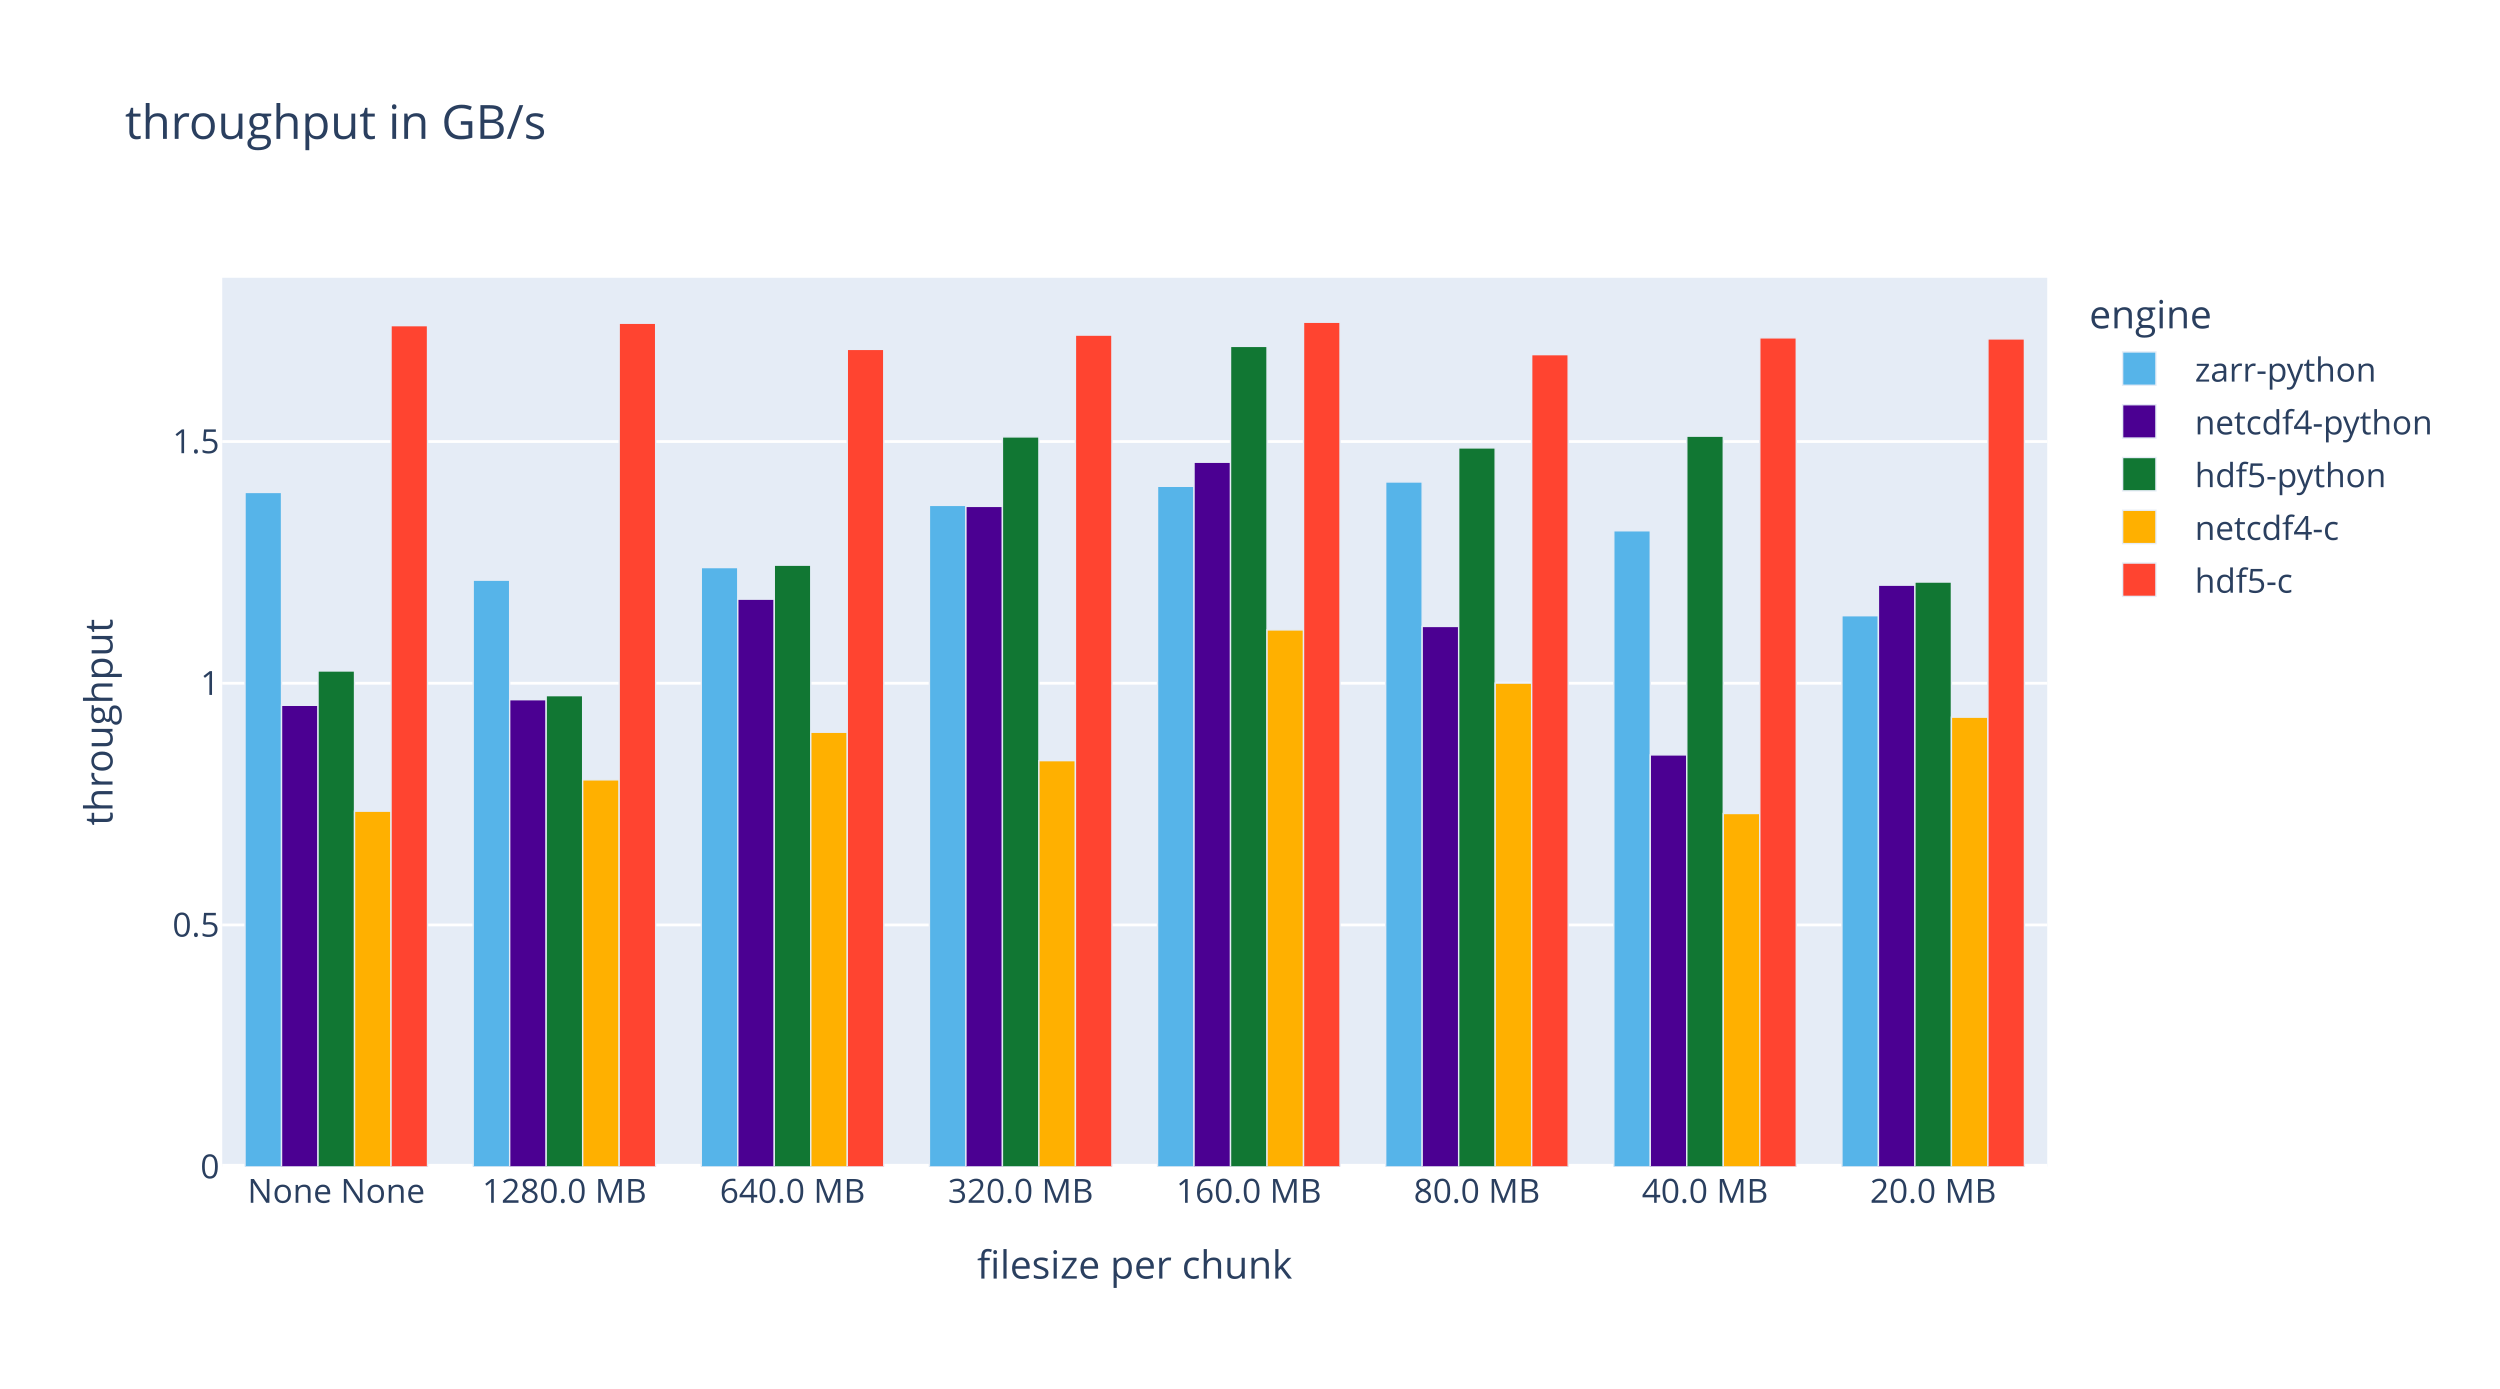
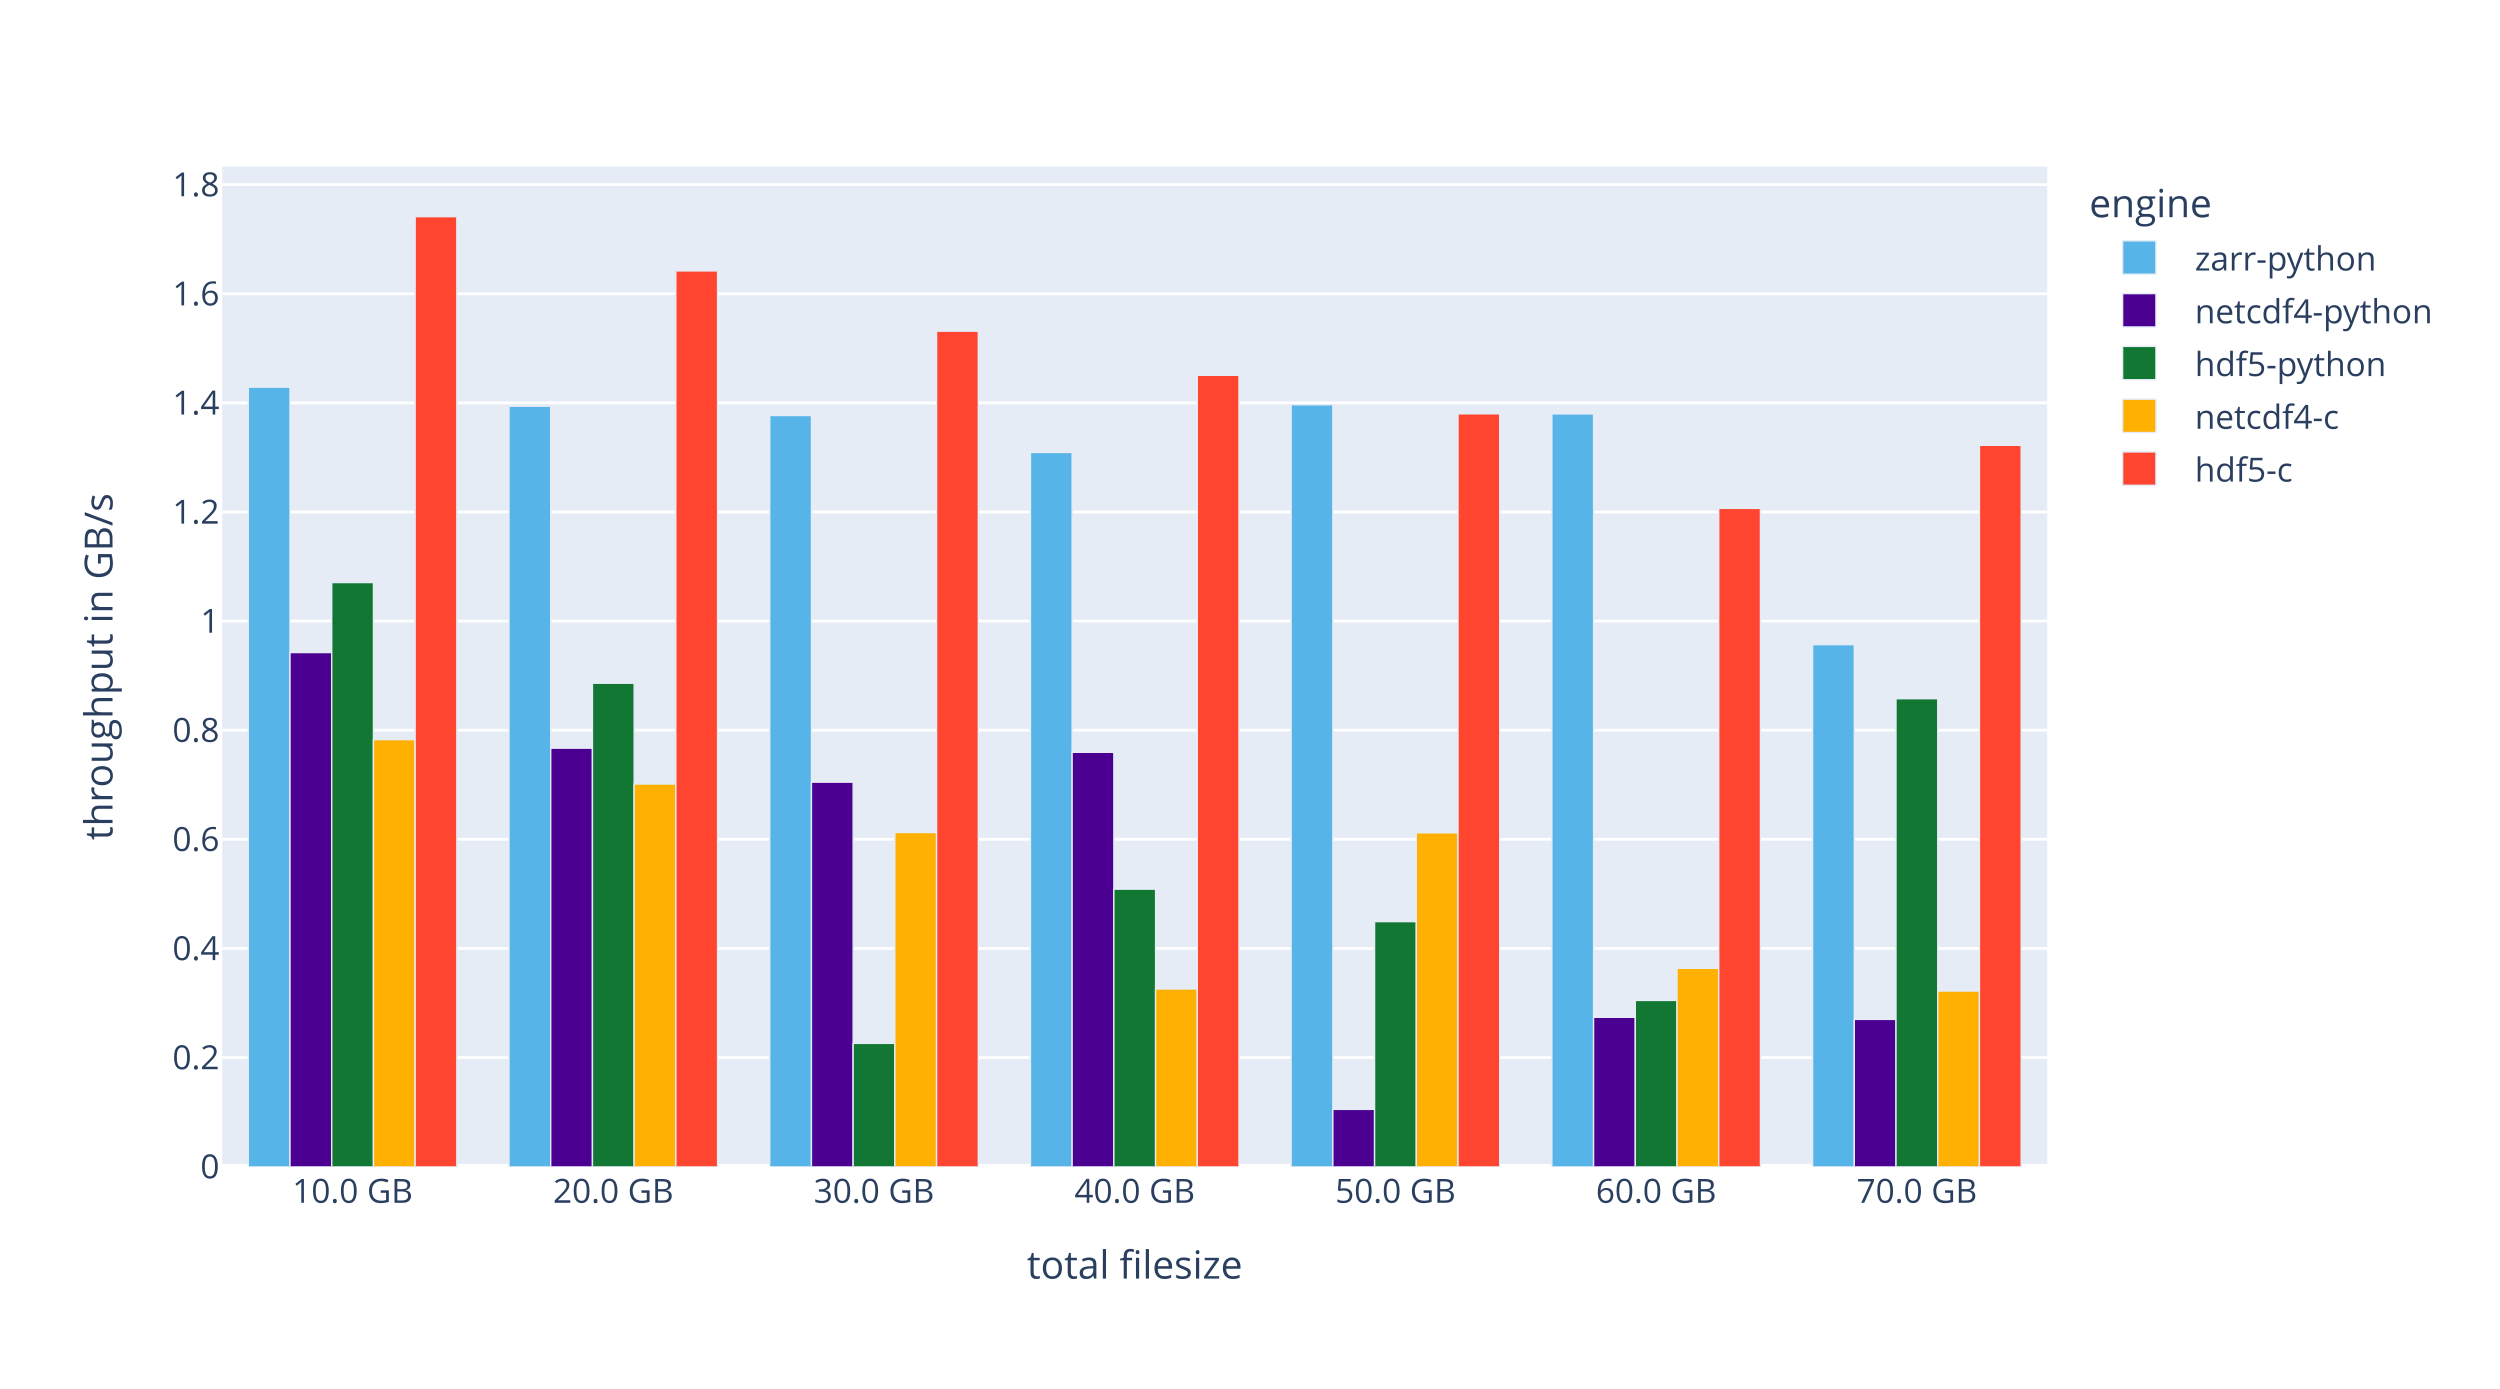
<svg xmlns="http://www.w3.org/2000/svg" class="main-svg" width="900" height="500" style="" viewBox="0 0 900 500">
  <rect x="0" y="0" width="900" height="500" style="fill: rgb(255, 255, 255); fill-opacity: 1;" />
-   <defs id="defs-d3f339">
+   <defs id="defs-a0141b">
    <g class="clips">
-       <clipPath id="clipd3f339xyplot" class="plotclip">
-         <rect width="657" height="320" />
+       <clipPath id="clipa0141bxyplot" class="plotclip">
+         <rect width="657" height="360" />
      </clipPath>
-       <clipPath class="axesclip" id="clipd3f339x">
+       <clipPath class="axesclip" id="clipa0141bx">
        <rect x="80" y="0" width="657" height="500" />
      </clipPath>
-       <clipPath class="axesclip" id="clipd3f339y">
-         <rect x="0" y="100" width="900" height="320" />
+       <clipPath class="axesclip" id="clipa0141by">
+         <rect x="0" y="60" width="900" height="360" />
      </clipPath>
-       <clipPath class="axesclip" id="clipd3f339xy">
-         <rect x="80" y="100" width="657" height="320" />
+       <clipPath class="axesclip" id="clipa0141bxy">
+         <rect x="80" y="60" width="657" height="360" />
      </clipPath>
    </g>
    <g class="gradients" />
    <g class="patterns" />
  </defs>
  <g class="bglayer">
-     <rect class="bg" x="80" y="100" width="657" height="320" style="fill: rgb(229, 236, 246); fill-opacity: 1; stroke-width: 0;" />
+     <rect class="bg" x="80" y="60" width="657" height="360" style="fill: rgb(229, 236, 246); fill-opacity: 1; stroke-width: 0;" />
  </g>
  <g class="layer-below">
    <g class="imagelayer" />
    <g class="shapelayer" />
  </g>
  <g class="cartesianlayer">
    <g class="subplot xy">
      <g class="layer-subplot">
        <g class="shapelayer" />
        <g class="imagelayer" />
      </g>
      <g class="minor-gridlayer">
        <g class="x" />
        <g class="y" />
      </g>
      <g class="gridlayer">
        <g class="x" />
        <g class="y">
-           <path class="ygrid crisp" transform="translate(0,332.98)" d="M80,0h657" style="stroke: rgb(255, 255, 255); stroke-opacity: 1; stroke-width: 1px;" />
-           <path class="ygrid crisp" transform="translate(0,245.97)" d="M80,0h657" style="stroke: rgb(255, 255, 255); stroke-opacity: 1; stroke-width: 1px;" />
-           <path class="ygrid crisp" transform="translate(0,158.95)" d="M80,0h657" style="stroke: rgb(255, 255, 255); stroke-opacity: 1; stroke-width: 1px;" />
+           <path class="ygrid crisp" transform="translate(0,380.72)" d="M80,0h657" style="stroke: rgb(255, 255, 255); stroke-opacity: 1; stroke-width: 1px;" />
+           <path class="ygrid crisp" transform="translate(0,341.44)" d="M80,0h657" style="stroke: rgb(255, 255, 255); stroke-opacity: 1; stroke-width: 1px;" />
+           <path class="ygrid crisp" transform="translate(0,302.15)" d="M80,0h657" style="stroke: rgb(255, 255, 255); stroke-opacity: 1; stroke-width: 1px;" />
+           <path class="ygrid crisp" transform="translate(0,262.87)" d="M80,0h657" style="stroke: rgb(255, 255, 255); stroke-opacity: 1; stroke-width: 1px;" />
+           <path class="ygrid crisp" transform="translate(0,223.59)" d="M80,0h657" style="stroke: rgb(255, 255, 255); stroke-opacity: 1; stroke-width: 1px;" />
+           <path class="ygrid crisp" transform="translate(0,184.31)" d="M80,0h657" style="stroke: rgb(255, 255, 255); stroke-opacity: 1; stroke-width: 1px;" />
+           <path class="ygrid crisp" transform="translate(0,145.03)" d="M80,0h657" style="stroke: rgb(255, 255, 255); stroke-opacity: 1; stroke-width: 1px;" />
+           <path class="ygrid crisp" transform="translate(0,105.74)" d="M80,0h657" style="stroke: rgb(255, 255, 255); stroke-opacity: 1; stroke-width: 1px;" />
+           <path class="ygrid crisp" transform="translate(0,66.46)" d="M80,0h657" style="stroke: rgb(255, 255, 255); stroke-opacity: 1; stroke-width: 1px;" />
        </g>
      </g>
      <g class="zerolinelayer">
        <path class="yzl zl crisp" transform="translate(0,420)" d="M80,0h657" style="stroke: rgb(255, 255, 255); stroke-opacity: 1; stroke-width: 2px;" />
      </g>
      <g class="layer-between">
        <g class="shapelayer" />
        <g class="imagelayer" />
      </g>
      <path class="xlines-below" />
      <path class="ylines-below" />
      <g class="overlines-below" />
      <g class="xaxislayer-below" />
      <g class="yaxislayer-below" />
      <g class="overaxes-below" />
      <g class="overplot">
-         <g class="xy" transform="translate(80,100)" clip-path="url(#clipd3f339xyplot)">
+         <g class="xy" transform="translate(80,60)" clip-path="url(#clipa0141bxyplot)">
          <g class="barlayer mlayer">
            <g class="trace bars" style="opacity: 1;">
              <g class="points">
                <g class="point">
-                   <path d="M8.21,320V77.27H21.35V320Z" style="vector-effect: none; opacity: 1; stroke-width: 0.5px; fill: rgb(86, 180, 233); fill-opacity: 1; stroke: rgb(229, 236, 246); stroke-opacity: 1;" />
-                 </g>
-                 <g class="point">
-                   <path d="M90.34,320V108.86H103.48V320Z" style="vector-effect: none; opacity: 1; stroke-width: 0.5px; fill: rgb(86, 180, 233); fill-opacity: 1; stroke: rgb(229, 236, 246); stroke-opacity: 1;" />
-                 </g>
-                 <g class="point">
-                   <path d="M172.46,320V104.32H185.6V320Z" style="vector-effect: none; opacity: 1; stroke-width: 0.5px; fill: rgb(86, 180, 233); fill-opacity: 1; stroke: rgb(229, 236, 246); stroke-opacity: 1;" />
-                 </g>
-                 <g class="point">
-                   <path d="M254.59,320V81.93H267.73V320Z" style="vector-effect: none; opacity: 1; stroke-width: 0.5px; fill: rgb(86, 180, 233); fill-opacity: 1; stroke: rgb(229, 236, 246); stroke-opacity: 1;" />
-                 </g>
-                 <g class="point">
-                   <path d="M336.71,320V75.07H349.85V320Z" style="vector-effect: none; opacity: 1; stroke-width: 0.5px; fill: rgb(86, 180, 233); fill-opacity: 1; stroke: rgb(229, 236, 246); stroke-opacity: 1;" />
-                 </g>
-                 <g class="point">
-                   <path d="M418.84,320V73.5H431.98V320Z" style="vector-effect: none; opacity: 1; stroke-width: 0.5px; fill: rgb(86, 180, 233); fill-opacity: 1; stroke: rgb(229, 236, 246); stroke-opacity: 1;" />
-                 </g>
-                 <g class="point">
-                   <path d="M500.96,320V91.07H514.1V320Z" style="vector-effect: none; opacity: 1; stroke-width: 0.5px; fill: rgb(86, 180, 233); fill-opacity: 1; stroke: rgb(229, 236, 246); stroke-opacity: 1;" />
-                 </g>
-                 <g class="point">
-                   <path d="M583.09,320V121.65H596.23V320Z" style="vector-effect: none; opacity: 1; stroke-width: 0.5px; fill: rgb(86, 180, 233); fill-opacity: 1; stroke: rgb(229, 236, 246); stroke-opacity: 1;" />
-                 </g>
-               </g>
-             </g>
-             <g class="trace bars" style="opacity: 1;">
-               <g class="points">
-                 <g class="point">
-                   <path d="M21.35,320V153.92H34.49V320Z" style="vector-effect: none; opacity: 1; stroke-width: 0.5px; fill: rgb(75, 0, 146); fill-opacity: 1; stroke: rgb(229, 236, 246); stroke-opacity: 1;" />
-                 </g>
-                 <g class="point">
-                   <path d="M103.48,320V151.89H116.62V320Z" style="vector-effect: none; opacity: 1; stroke-width: 0.5px; fill: rgb(75, 0, 146); fill-opacity: 1; stroke: rgb(229, 236, 246); stroke-opacity: 1;" />
-                 </g>
-                 <g class="point">
-                   <path d="M185.6,320V115.69H198.74V320Z" style="vector-effect: none; opacity: 1; stroke-width: 0.5px; fill: rgb(75, 0, 146); fill-opacity: 1; stroke: rgb(229, 236, 246); stroke-opacity: 1;" />
-                 </g>
-                 <g class="point">
-                   <path d="M267.73,320V82.3H280.87V320Z" style="vector-effect: none; opacity: 1; stroke-width: 0.5px; fill: rgb(75, 0, 146); fill-opacity: 1; stroke: rgb(229, 236, 246); stroke-opacity: 1;" />
-                 </g>
-                 <g class="point">
-                   <path d="M349.85,320V66.4H362.99V320Z" style="vector-effect: none; opacity: 1; stroke-width: 0.5px; fill: rgb(75, 0, 146); fill-opacity: 1; stroke: rgb(229, 236, 246); stroke-opacity: 1;" />
-                 </g>
-                 <g class="point">
-                   <path d="M431.98,320V125.51H445.12V320Z" style="vector-effect: none; opacity: 1; stroke-width: 0.5px; fill: rgb(75, 0, 146); fill-opacity: 1; stroke: rgb(229, 236, 246); stroke-opacity: 1;" />
-                 </g>
-                 <g class="point">
-                   <path d="M514.1,320V171.77H527.24V320Z" style="vector-effect: none; opacity: 1; stroke-width: 0.5px; fill: rgb(75, 0, 146); fill-opacity: 1; stroke: rgb(229, 236, 246); stroke-opacity: 1;" />
-                 </g>
-                 <g class="point">
-                   <path d="M596.23,320V110.67H609.37V320Z" style="vector-effect: none; opacity: 1; stroke-width: 0.5px; fill: rgb(75, 0, 146); fill-opacity: 1; stroke: rgb(229, 236, 246); stroke-opacity: 1;" />
-                 </g>
-               </g>
-             </g>
-             <g class="trace bars" style="opacity: 1;">
-               <g class="points">
-                 <g class="point">
-                   <path d="M34.49,320V141.55H47.63V320Z" style="vector-effect: none; opacity: 1; stroke-width: 0.5px; fill: rgb(17, 119, 51); fill-opacity: 1; stroke: rgb(229, 236, 246); stroke-opacity: 1;" />
-                 </g>
-                 <g class="point">
-                   <path d="M116.62,320V150.42H129.76V320Z" style="vector-effect: none; opacity: 1; stroke-width: 0.5px; fill: rgb(17, 119, 51); fill-opacity: 1; stroke: rgb(229, 236, 246); stroke-opacity: 1;" />
-                 </g>
-                 <g class="point">
-                   <path d="M198.74,320V103.47H211.88V320Z" style="vector-effect: none; opacity: 1; stroke-width: 0.5px; fill: rgb(17, 119, 51); fill-opacity: 1; stroke: rgb(229, 236, 246); stroke-opacity: 1;" />
-                 </g>
-                 <g class="point">
-                   <path d="M280.87,320V57.28H294.01V320Z" style="vector-effect: none; opacity: 1; stroke-width: 0.5px; fill: rgb(17, 119, 51); fill-opacity: 1; stroke: rgb(229, 236, 246); stroke-opacity: 1;" />
-                 </g>
-                 <g class="point">
-                   <path d="M362.99,320V24.7H376.13V320Z" style="vector-effect: none; opacity: 1; stroke-width: 0.5px; fill: rgb(17, 119, 51); fill-opacity: 1; stroke: rgb(229, 236, 246); stroke-opacity: 1;" />
-                 </g>
-                 <g class="point">
-                   <path d="M445.12,320V61.25H458.26V320Z" style="vector-effect: none; opacity: 1; stroke-width: 0.5px; fill: rgb(17, 119, 51); fill-opacity: 1; stroke: rgb(229, 236, 246); stroke-opacity: 1;" />
-                 </g>
-                 <g class="point">
-                   <path d="M527.24,320V57.01H540.38V320Z" style="vector-effect: none; opacity: 1; stroke-width: 0.5px; fill: rgb(17, 119, 51); fill-opacity: 1; stroke: rgb(229, 236, 246); stroke-opacity: 1;" />
-                 </g>
-                 <g class="point">
-                   <path d="M609.37,320V109.54H622.51V320Z" style="vector-effect: none; opacity: 1; stroke-width: 0.5px; fill: rgb(17, 119, 51); fill-opacity: 1; stroke: rgb(229, 236, 246); stroke-opacity: 1;" />
-                 </g>
-               </g>
-             </g>
-             <g class="trace bars" style="opacity: 1;">
-               <g class="points">
-                 <g class="point">
-                   <path d="M47.63,320V192.02H60.77V320Z" style="vector-effect: none; opacity: 1; stroke-width: 0.5px; fill: rgb(255, 176, 0); fill-opacity: 1; stroke: rgb(229, 236, 246); stroke-opacity: 1;" />
-                 </g>
-                 <g class="point">
-                   <path d="M129.76,320V180.74H142.9V320Z" style="vector-effect: none; opacity: 1; stroke-width: 0.5px; fill: rgb(255, 176, 0); fill-opacity: 1; stroke: rgb(229, 236, 246); stroke-opacity: 1;" />
-                 </g>
-                 <g class="point">
-                   <path d="M211.88,320V163.61H225.02V320Z" style="vector-effect: none; opacity: 1; stroke-width: 0.5px; fill: rgb(255, 176, 0); fill-opacity: 1; stroke: rgb(229, 236, 246); stroke-opacity: 1;" />
-                 </g>
-                 <g class="point">
-                   <path d="M294.01,320V173.84H307.15V320Z" style="vector-effect: none; opacity: 1; stroke-width: 0.5px; fill: rgb(255, 176, 0); fill-opacity: 1; stroke: rgb(229, 236, 246); stroke-opacity: 1;" />
-                 </g>
-                 <g class="point">
-                   <path d="M376.13,320V126.76H389.27V320Z" style="vector-effect: none; opacity: 1; stroke-width: 0.5px; fill: rgb(255, 176, 0); fill-opacity: 1; stroke: rgb(229, 236, 246); stroke-opacity: 1;" />
-                 </g>
-                 <g class="point">
-                   <path d="M458.26,320V145.92H471.4V320Z" style="vector-effect: none; opacity: 1; stroke-width: 0.5px; fill: rgb(255, 176, 0); fill-opacity: 1; stroke: rgb(229, 236, 246); stroke-opacity: 1;" />
-                 </g>
-                 <g class="point">
-                   <path d="M540.38,320V192.85H553.52V320Z" style="vector-effect: none; opacity: 1; stroke-width: 0.5px; fill: rgb(255, 176, 0); fill-opacity: 1; stroke: rgb(229, 236, 246); stroke-opacity: 1;" />
-                 </g>
-                 <g class="point">
-                   <path d="M622.51,320V158.17H635.65V320Z" style="vector-effect: none; opacity: 1; stroke-width: 0.5px; fill: rgb(255, 176, 0); fill-opacity: 1; stroke: rgb(229, 236, 246); stroke-opacity: 1;" />
-                 </g>
-               </g>
-             </g>
-             <g class="trace bars" style="opacity: 1;">
-               <g class="points">
-                 <g class="point">
-                   <path d="M60.77,320V17.24H73.91V320Z" style="vector-effect: none; opacity: 1; stroke-width: 0.5px; fill: rgb(255, 68, 48); fill-opacity: 1; stroke: rgb(229, 236, 246); stroke-opacity: 1;" />
-                 </g>
-                 <g class="point">
-                   <path d="M142.9,320V16.36H156.04V320Z" style="vector-effect: none; opacity: 1; stroke-width: 0.5px; fill: rgb(255, 68, 48); fill-opacity: 1; stroke: rgb(229, 236, 246); stroke-opacity: 1;" />
-                 </g>
-                 <g class="point">
-                   <path d="M225.02,320V25.77H238.16V320Z" style="vector-effect: none; opacity: 1; stroke-width: 0.5px; fill: rgb(255, 68, 48); fill-opacity: 1; stroke: rgb(229, 236, 246); stroke-opacity: 1;" />
-                 </g>
-                 <g class="point">
-                   <path d="M307.15,320V20.63H320.29V320Z" style="vector-effect: none; opacity: 1; stroke-width: 0.5px; fill: rgb(255, 68, 48); fill-opacity: 1; stroke: rgb(229, 236, 246); stroke-opacity: 1;" />
-                 </g>
-                 <g class="point">
-                   <path d="M389.27,320V16H402.41V320Z" style="vector-effect: none; opacity: 1; stroke-width: 0.5px; fill: rgb(255, 68, 48); fill-opacity: 1; stroke: rgb(229, 236, 246); stroke-opacity: 1;" />
-                 </g>
-                 <g class="point">
-                   <path d="M471.4,320V27.68H484.54V320Z" style="vector-effect: none; opacity: 1; stroke-width: 0.5px; fill: rgb(255, 68, 48); fill-opacity: 1; stroke: rgb(229, 236, 246); stroke-opacity: 1;" />
-                 </g>
-                 <g class="point">
-                   <path d="M553.52,320V21.61H566.66V320Z" style="vector-effect: none; opacity: 1; stroke-width: 0.5px; fill: rgb(255, 68, 48); fill-opacity: 1; stroke: rgb(229, 236, 246); stroke-opacity: 1;" />
-                 </g>
-                 <g class="point">
-                   <path d="M635.65,320V22.01H648.79V320Z" style="vector-effect: none; opacity: 1; stroke-width: 0.5px; fill: rgb(255, 68, 48); fill-opacity: 1; stroke: rgb(229, 236, 246); stroke-opacity: 1;" />
+                   <path d="M9.39,360V79.37H24.4V360Z" style="vector-effect: none; opacity: 1; stroke-width: 0.5px; fill: rgb(86, 180, 233); fill-opacity: 1; stroke: rgb(229, 236, 246); stroke-opacity: 1;" />
+                 </g>
+                 <g class="point">
+                   <path d="M103.24,360V86.25H118.26V360Z" style="vector-effect: none; opacity: 1; stroke-width: 0.5px; fill: rgb(86, 180, 233); fill-opacity: 1; stroke: rgb(229, 236, 246); stroke-opacity: 1;" />
+                 </g>
+                 <g class="point">
+                   <path d="M197.1,360V89.58H212.12V360Z" style="vector-effect: none; opacity: 1; stroke-width: 0.5px; fill: rgb(86, 180, 233); fill-opacity: 1; stroke: rgb(229, 236, 246); stroke-opacity: 1;" />
+                 </g>
+                 <g class="point">
+                   <path d="M290.96,360V102.88H305.97V360Z" style="vector-effect: none; opacity: 1; stroke-width: 0.5px; fill: rgb(86, 180, 233); fill-opacity: 1; stroke: rgb(229, 236, 246); stroke-opacity: 1;" />
+                 </g>
+                 <g class="point">
+                   <path d="M384.81,360V85.72H399.83V360Z" style="vector-effect: none; opacity: 1; stroke-width: 0.5px; fill: rgb(86, 180, 233); fill-opacity: 1; stroke: rgb(229, 236, 246); stroke-opacity: 1;" />
+                 </g>
+                 <g class="point">
+                   <path d="M478.67,360V89.01H493.69V360Z" style="vector-effect: none; opacity: 1; stroke-width: 0.5px; fill: rgb(86, 180, 233); fill-opacity: 1; stroke: rgb(229, 236, 246); stroke-opacity: 1;" />
+                 </g>
+                 <g class="point">
+                   <path d="M572.53,360V172.07H587.55V360Z" style="vector-effect: none; opacity: 1; stroke-width: 0.5px; fill: rgb(86, 180, 233); fill-opacity: 1; stroke: rgb(229, 236, 246); stroke-opacity: 1;" />
+                 </g>
+               </g>
+             </g>
+             <g class="trace bars" style="opacity: 1;">
+               <g class="points">
+                 <g class="point">
+                   <path d="M24.4,360V174.93H39.42V360Z" style="vector-effect: none; opacity: 1; stroke-width: 0.5px; fill: rgb(75, 0, 146); fill-opacity: 1; stroke: rgb(229, 236, 246); stroke-opacity: 1;" />
+                 </g>
+                 <g class="point">
+                   <path d="M118.26,360V209.35H133.28V360Z" style="vector-effect: none; opacity: 1; stroke-width: 0.5px; fill: rgb(75, 0, 146); fill-opacity: 1; stroke: rgb(229, 236, 246); stroke-opacity: 1;" />
+                 </g>
+                 <g class="point">
+                   <path d="M212.12,360V221.58H227.13V360Z" style="vector-effect: none; opacity: 1; stroke-width: 0.5px; fill: rgb(75, 0, 146); fill-opacity: 1; stroke: rgb(229, 236, 246); stroke-opacity: 1;" />
+                 </g>
+                 <g class="point">
+                   <path d="M305.97,360V210.82H320.99V360Z" style="vector-effect: none; opacity: 1; stroke-width: 0.5px; fill: rgb(75, 0, 146); fill-opacity: 1; stroke: rgb(229, 236, 246); stroke-opacity: 1;" />
+                 </g>
+                 <g class="point">
+                   <path d="M399.83,360V339.38H414.85V360Z" style="vector-effect: none; opacity: 1; stroke-width: 0.5px; fill: rgb(75, 0, 146); fill-opacity: 1; stroke: rgb(229, 236, 246); stroke-opacity: 1;" />
+                 </g>
+                 <g class="point">
+                   <path d="M493.69,360V306.22H508.71V360Z" style="vector-effect: none; opacity: 1; stroke-width: 0.5px; fill: rgb(75, 0, 146); fill-opacity: 1; stroke: rgb(229, 236, 246); stroke-opacity: 1;" />
+                 </g>
+                 <g class="point">
+                   <path d="M587.55,360V306.97H602.56V360Z" style="vector-effect: none; opacity: 1; stroke-width: 0.5px; fill: rgb(75, 0, 146); fill-opacity: 1; stroke: rgb(229, 236, 246); stroke-opacity: 1;" />
+                 </g>
+               </g>
+             </g>
+             <g class="trace bars" style="opacity: 1;">
+               <g class="points">
+                 <g class="point">
+                   <path d="M39.42,360V149.73H54.44V360Z" style="vector-effect: none; opacity: 1; stroke-width: 0.5px; fill: rgb(17, 119, 51); fill-opacity: 1; stroke: rgb(229, 236, 246); stroke-opacity: 1;" />
+                 </g>
+                 <g class="point">
+                   <path d="M133.28,360V185.97H148.29V360Z" style="vector-effect: none; opacity: 1; stroke-width: 0.5px; fill: rgb(17, 119, 51); fill-opacity: 1; stroke: rgb(229, 236, 246); stroke-opacity: 1;" />
+                 </g>
+                 <g class="point">
+                   <path d="M227.13,360V315.62H242.15V360Z" style="vector-effect: none; opacity: 1; stroke-width: 0.5px; fill: rgb(17, 119, 51); fill-opacity: 1; stroke: rgb(229, 236, 246); stroke-opacity: 1;" />
+                 </g>
+                 <g class="point">
+                   <path d="M320.99,360V260.09H336.01V360Z" style="vector-effect: none; opacity: 1; stroke-width: 0.5px; fill: rgb(17, 119, 51); fill-opacity: 1; stroke: rgb(229, 236, 246); stroke-opacity: 1;" />
+                 </g>
+                 <g class="point">
+                   <path d="M414.85,360V271.79H429.87V360Z" style="vector-effect: none; opacity: 1; stroke-width: 0.5px; fill: rgb(17, 119, 51); fill-opacity: 1; stroke: rgb(229, 236, 246); stroke-opacity: 1;" />
+                 </g>
+                 <g class="point">
+                   <path d="M508.71,360V300.15H523.72V360Z" style="vector-effect: none; opacity: 1; stroke-width: 0.5px; fill: rgb(17, 119, 51); fill-opacity: 1; stroke: rgb(229, 236, 246); stroke-opacity: 1;" />
+                 </g>
+                 <g class="point">
+                   <path d="M602.56,360V191.54H617.58V360Z" style="vector-effect: none; opacity: 1; stroke-width: 0.5px; fill: rgb(17, 119, 51); fill-opacity: 1; stroke: rgb(229, 236, 246); stroke-opacity: 1;" />
+                 </g>
+               </g>
+             </g>
+             <g class="trace bars" style="opacity: 1;">
+               <g class="points">
+                 <g class="point">
+                   <path d="M54.44,360V206.27H69.45V360Z" style="vector-effect: none; opacity: 1; stroke-width: 0.5px; fill: rgb(255, 176, 0); fill-opacity: 1; stroke: rgb(229, 236, 246); stroke-opacity: 1;" />
+                 </g>
+                 <g class="point">
+                   <path d="M148.29,360V222.25H163.31V360Z" style="vector-effect: none; opacity: 1; stroke-width: 0.5px; fill: rgb(255, 176, 0); fill-opacity: 1; stroke: rgb(229, 236, 246); stroke-opacity: 1;" />
+                 </g>
+                 <g class="point">
+                   <path d="M242.15,360V239.71H257.17V360Z" style="vector-effect: none; opacity: 1; stroke-width: 0.5px; fill: rgb(255, 176, 0); fill-opacity: 1; stroke: rgb(229, 236, 246); stroke-opacity: 1;" />
+                 </g>
+                 <g class="point">
+                   <path d="M336.01,360V296.03H351.03V360Z" style="vector-effect: none; opacity: 1; stroke-width: 0.5px; fill: rgb(255, 176, 0); fill-opacity: 1; stroke: rgb(229, 236, 246); stroke-opacity: 1;" />
+                 </g>
+                 <g class="point">
+                   <path d="M429.87,360V239.81H444.88V360Z" style="vector-effect: none; opacity: 1; stroke-width: 0.5px; fill: rgb(255, 176, 0); fill-opacity: 1; stroke: rgb(229, 236, 246); stroke-opacity: 1;" />
+                 </g>
+                 <g class="point">
+                   <path d="M523.72,360V288.58H538.74V360Z" style="vector-effect: none; opacity: 1; stroke-width: 0.5px; fill: rgb(255, 176, 0); fill-opacity: 1; stroke: rgb(229, 236, 246); stroke-opacity: 1;" />
+                 </g>
+                 <g class="point">
+                   <path d="M617.58,360V296.78H632.6V360Z" style="vector-effect: none; opacity: 1; stroke-width: 0.5px; fill: rgb(255, 176, 0); fill-opacity: 1; stroke: rgb(229, 236, 246); stroke-opacity: 1;" />
+                 </g>
+               </g>
+             </g>
+             <g class="trace bars" style="opacity: 1;">
+               <g class="points">
+                 <g class="point">
+                   <path d="M69.45,360V18H84.47V360Z" style="vector-effect: none; opacity: 1; stroke-width: 0.5px; fill: rgb(255, 68, 48); fill-opacity: 1; stroke: rgb(229, 236, 246); stroke-opacity: 1;" />
+                 </g>
+                 <g class="point">
+                   <path d="M163.31,360V37.53H178.33V360Z" style="vector-effect: none; opacity: 1; stroke-width: 0.5px; fill: rgb(255, 68, 48); fill-opacity: 1; stroke: rgb(229, 236, 246); stroke-opacity: 1;" />
+                 </g>
+                 <g class="point">
+                   <path d="M257.17,360V59.22H272.19V360Z" style="vector-effect: none; opacity: 1; stroke-width: 0.5px; fill: rgb(255, 68, 48); fill-opacity: 1; stroke: rgb(229, 236, 246); stroke-opacity: 1;" />
+                 </g>
+                 <g class="point">
+                   <path d="M351.03,360V75.11H366.04V360Z" style="vector-effect: none; opacity: 1; stroke-width: 0.5px; fill: rgb(255, 68, 48); fill-opacity: 1; stroke: rgb(229, 236, 246); stroke-opacity: 1;" />
+                 </g>
+                 <g class="point">
+                   <path d="M444.88,360V88.99H459.9V360Z" style="vector-effect: none; opacity: 1; stroke-width: 0.5px; fill: rgb(255, 68, 48); fill-opacity: 1; stroke: rgb(229, 236, 246); stroke-opacity: 1;" />
+                 </g>
+                 <g class="point">
+                   <path d="M538.74,360V123.02H553.76V360Z" style="vector-effect: none; opacity: 1; stroke-width: 0.5px; fill: rgb(255, 68, 48); fill-opacity: 1; stroke: rgb(229, 236, 246); stroke-opacity: 1;" />
+                 </g>
+                 <g class="point">
+                   <path d="M632.6,360V100.31H647.61V360Z" style="vector-effect: none; opacity: 1; stroke-width: 0.5px; fill: rgb(255, 68, 48); fill-opacity: 1; stroke: rgb(229, 236, 246); stroke-opacity: 1;" />
                </g>
              </g>
            </g>
          </g>
        </g>
      </g>
      <path class="xlines-above crisp" d="M0,0" style="fill: none;" />
      <path class="ylines-above crisp" d="M0,0" style="fill: none;" />
      <g class="overlines-above" />
      <g class="xaxislayer-above">
        <g class="xtick">
-           <text text-anchor="middle" x="0" y="433" transform="translate(121.06,0)" style="font-family: 'Open Sans', verdana, arial, sans-serif; font-size: 12px; fill: rgb(42, 63, 95); fill-opacity: 1; white-space: pre; opacity: 1;">None None</text>
-         </g>
-         <g class="xtick">
-           <text text-anchor="middle" x="0" y="433" transform="translate(203.19,0)" style="font-family: 'Open Sans', verdana, arial, sans-serif; font-size: 12px; fill: rgb(42, 63, 95); fill-opacity: 1; white-space: pre; opacity: 1;">1280.0 MB</text>
-         </g>
-         <g class="xtick">
-           <text text-anchor="middle" x="0" y="433" transform="translate(285.31,0)" style="font-family: 'Open Sans', verdana, arial, sans-serif; font-size: 12px; fill: rgb(42, 63, 95); fill-opacity: 1; white-space: pre; opacity: 1;">640.0 MB</text>
-         </g>
-         <g class="xtick">
-           <text text-anchor="middle" x="0" y="433" transform="translate(367.44,0)" style="font-family: 'Open Sans', verdana, arial, sans-serif; font-size: 12px; fill: rgb(42, 63, 95); fill-opacity: 1; white-space: pre; opacity: 1;">320.0 MB</text>
-         </g>
-         <g class="xtick">
-           <text text-anchor="middle" x="0" y="433" transform="translate(449.56,0)" style="font-family: 'Open Sans', verdana, arial, sans-serif; font-size: 12px; fill: rgb(42, 63, 95); fill-opacity: 1; white-space: pre; opacity: 1;">160.0 MB</text>
-         </g>
-         <g class="xtick">
-           <text text-anchor="middle" x="0" y="433" transform="translate(531.69,0)" style="font-family: 'Open Sans', verdana, arial, sans-serif; font-size: 12px; fill: rgb(42, 63, 95); fill-opacity: 1; white-space: pre; opacity: 1;">80.0 MB</text>
-         </g>
-         <g class="xtick">
-           <text text-anchor="middle" x="0" y="433" transform="translate(613.81,0)" style="font-family: 'Open Sans', verdana, arial, sans-serif; font-size: 12px; fill: rgb(42, 63, 95); fill-opacity: 1; white-space: pre; opacity: 1;">40.0 MB</text>
-         </g>
-         <g class="xtick">
-           <text text-anchor="middle" x="0" y="433" transform="translate(695.94,0)" style="font-family: 'Open Sans', verdana, arial, sans-serif; font-size: 12px; fill: rgb(42, 63, 95); fill-opacity: 1; white-space: pre; opacity: 1;">20.0 MB</text>
+           <text text-anchor="middle" x="0" y="433" transform="translate(126.93,0)" style="font-family: 'Open Sans', verdana, arial, sans-serif; font-size: 12px; fill: rgb(42, 63, 95); fill-opacity: 1; white-space: pre; opacity: 1;">10.0 GB</text>
+         </g>
+         <g class="xtick">
+           <text text-anchor="middle" x="0" y="433" transform="translate(220.79,0)" style="font-family: 'Open Sans', verdana, arial, sans-serif; font-size: 12px; fill: rgb(42, 63, 95); fill-opacity: 1; white-space: pre; opacity: 1;">20.0 GB</text>
+         </g>
+         <g class="xtick">
+           <text text-anchor="middle" x="0" y="433" transform="translate(314.64,0)" style="font-family: 'Open Sans', verdana, arial, sans-serif; font-size: 12px; fill: rgb(42, 63, 95); fill-opacity: 1; white-space: pre; opacity: 1;">30.0 GB</text>
+         </g>
+         <g class="xtick">
+           <text text-anchor="middle" x="0" y="433" transform="translate(408.5,0)" style="font-family: 'Open Sans', verdana, arial, sans-serif; font-size: 12px; fill: rgb(42, 63, 95); fill-opacity: 1; white-space: pre; opacity: 1;">40.0 GB</text>
+         </g>
+         <g class="xtick">
+           <text text-anchor="middle" x="0" y="433" transform="translate(502.36,0)" style="font-family: 'Open Sans', verdana, arial, sans-serif; font-size: 12px; fill: rgb(42, 63, 95); fill-opacity: 1; white-space: pre; opacity: 1;">50.0 GB</text>
+         </g>
+         <g class="xtick">
+           <text text-anchor="middle" x="0" y="433" transform="translate(596.21,0)" style="font-family: 'Open Sans', verdana, arial, sans-serif; font-size: 12px; fill: rgb(42, 63, 95); fill-opacity: 1; white-space: pre; opacity: 1;">60.0 GB</text>
+         </g>
+         <g class="xtick">
+           <text text-anchor="middle" x="0" y="433" transform="translate(690.07,0)" style="font-family: 'Open Sans', verdana, arial, sans-serif; font-size: 12px; fill: rgb(42, 63, 95); fill-opacity: 1; white-space: pre; opacity: 1;">70.0 GB</text>
        </g>
      </g>
      <g class="yaxislayer-above">
        <g class="ytick">
          <text text-anchor="end" x="79" y="4.2" transform="translate(0,420)" style="font-family: 'Open Sans', verdana, arial, sans-serif; font-size: 12px; fill: rgb(42, 63, 95); fill-opacity: 1; white-space: pre; opacity: 1;">0</text>
        </g>
        <g class="ytick">
-           <text text-anchor="end" x="79" y="4.2" style="font-family: 'Open Sans', verdana, arial, sans-serif; font-size: 12px; fill: rgb(42, 63, 95); fill-opacity: 1; white-space: pre; opacity: 1;" transform="translate(0,332.98)">0.5</text>
-         </g>
-         <g class="ytick">
-           <text text-anchor="end" x="79" y="4.2" style="font-family: 'Open Sans', verdana, arial, sans-serif; font-size: 12px; fill: rgb(42, 63, 95); fill-opacity: 1; white-space: pre; opacity: 1;" transform="translate(0,245.97)">1</text>
-         </g>
-         <g class="ytick">
-           <text text-anchor="end" x="79" y="4.2" style="font-family: 'Open Sans', verdana, arial, sans-serif; font-size: 12px; fill: rgb(42, 63, 95); fill-opacity: 1; white-space: pre; opacity: 1;" transform="translate(0,158.95)">1.5</text>
+           <text text-anchor="end" x="79" y="4.2" style="font-family: 'Open Sans', verdana, arial, sans-serif; font-size: 12px; fill: rgb(42, 63, 95); fill-opacity: 1; white-space: pre; opacity: 1;" transform="translate(0,380.72)">0.2</text>
+         </g>
+         <g class="ytick">
+           <text text-anchor="end" x="79" y="4.2" style="font-family: 'Open Sans', verdana, arial, sans-serif; font-size: 12px; fill: rgb(42, 63, 95); fill-opacity: 1; white-space: pre; opacity: 1;" transform="translate(0,341.44)">0.4</text>
+         </g>
+         <g class="ytick">
+           <text text-anchor="end" x="79" y="4.2" style="font-family: 'Open Sans', verdana, arial, sans-serif; font-size: 12px; fill: rgb(42, 63, 95); fill-opacity: 1; white-space: pre; opacity: 1;" transform="translate(0,302.15)">0.6</text>
+         </g>
+         <g class="ytick">
+           <text text-anchor="end" x="79" y="4.2" style="font-family: 'Open Sans', verdana, arial, sans-serif; font-size: 12px; fill: rgb(42, 63, 95); fill-opacity: 1; white-space: pre; opacity: 1;" transform="translate(0,262.87)">0.8</text>
+         </g>
+         <g class="ytick">
+           <text text-anchor="end" x="79" y="4.2" style="font-family: 'Open Sans', verdana, arial, sans-serif; font-size: 12px; fill: rgb(42, 63, 95); fill-opacity: 1; white-space: pre; opacity: 1;" transform="translate(0,223.59)">1</text>
+         </g>
+         <g class="ytick">
+           <text text-anchor="end" x="79" y="4.2" style="font-family: 'Open Sans', verdana, arial, sans-serif; font-size: 12px; fill: rgb(42, 63, 95); fill-opacity: 1; white-space: pre; opacity: 1;" transform="translate(0,184.31)">1.2</text>
+         </g>
+         <g class="ytick">
+           <text text-anchor="end" x="79" y="4.2" style="font-family: 'Open Sans', verdana, arial, sans-serif; font-size: 12px; fill: rgb(42, 63, 95); fill-opacity: 1; white-space: pre; opacity: 1;" transform="translate(0,145.03)">1.4</text>
+         </g>
+         <g class="ytick">
+           <text text-anchor="end" x="79" y="4.2" style="font-family: 'Open Sans', verdana, arial, sans-serif; font-size: 12px; fill: rgb(42, 63, 95); fill-opacity: 1; white-space: pre; opacity: 1;" transform="translate(0,105.74)">1.6</text>
+         </g>
+         <g class="ytick">
+           <text text-anchor="end" x="79" y="4.2" style="font-family: 'Open Sans', verdana, arial, sans-serif; font-size: 12px; fill: rgb(42, 63, 95); fill-opacity: 1; white-space: pre; opacity: 1;" transform="translate(0,66.46)">1.8</text>
        </g>
      </g>
      <g class="overaxes-above" />
    </g>
  </g>
  <g class="polarlayer" />
  <g class="smithlayer" />
  <g class="ternarylayer" />
  <g class="geolayer" />
  <g class="funnelarealayer" />
  <g class="pielayer" />
  <g class="iciclelayer" />
  <g class="treemaplayer" />
  <g class="sunburstlayer" />
  <g class="glimages" />
-   <defs id="topdefs-d3f339">
+   <defs id="topdefs-a0141b">
    <g class="clips" />
-     <clipPath id="legendd3f339">
+     <clipPath id="legenda0141b">
      <rect width="138" height="124" x="0" y="0" />
    </clipPath>
  </defs>
  <g class="layer-above">
    <g class="imagelayer" />
    <g class="shapelayer" />
  </g>
  <g class="infolayer">
-     <g class="legend" pointer-events="all" transform="translate(750.14,100)">
+     <g class="legend" pointer-events="all" transform="translate(750.14,60)">
      <rect class="bg" shape-rendering="crispEdges" width="138" height="124" x="0" y="0" style="stroke: rgb(68, 68, 68); stroke-opacity: 1; fill: rgb(255, 255, 255); fill-opacity: 1; stroke-width: 0px;" />
-       <g class="scrollbox" transform="" clip-path="url(#legendd3f339)">
+       <g class="scrollbox" transform="" clip-path="url(#legenda0141b)">
        <text class="legendtitletext" text-anchor="start" x="2" y="18.2" style="font-family: 'Open Sans', verdana, arial, sans-serif; font-size: 14px; fill: rgb(42, 63, 95); fill-opacity: 1; white-space: pre;">engine</text>
        <g class="groups" transform="">
          <g class="traces" transform="translate(0,32.7)" style="opacity: 1;">
            <text class="legendtext" text-anchor="start" x="40" y="4.68" style="font-family: 'Open Sans', verdana, arial, sans-serif; font-size: 12px; fill: rgb(42, 63, 95); fill-opacity: 1; white-space: pre;">zarr-python</text>
            <g class="layers" style="opacity: 1;">
              <g class="legendfill" />
              <g class="legendlines" />
              <g class="legendsymbols">
                <g class="legendpoints">
                  <path class="legendundefined" d="M6,6H-6V-6H6Z" transform="translate(20,0)" style="stroke-width: 0.5px; fill: rgb(86, 180, 233); fill-opacity: 1; stroke: rgb(229, 236, 246); stroke-opacity: 1;" />
                </g>
              </g>
            </g>
            <rect class="legendtoggle" x="0" y="-9.5" width="132.078" height="19" style="fill: rgb(0, 0, 0); fill-opacity: 0;" />
          </g>
        </g>
        <g class="groups" transform="">
          <g class="traces" transform="translate(0,51.7)" style="opacity: 1;">
            <text class="legendtext" text-anchor="start" x="40" y="4.68" style="font-family: 'Open Sans', verdana, arial, sans-serif; font-size: 12px; fill: rgb(42, 63, 95); fill-opacity: 1; white-space: pre;">netcdf4-python</text>
            <g class="layers" style="opacity: 1;">
              <g class="legendfill" />
              <g class="legendlines" />
              <g class="legendsymbols">
                <g class="legendpoints">
                  <path class="legendundefined" d="M6,6H-6V-6H6Z" transform="translate(20,0)" style="stroke-width: 0.5px; fill: rgb(75, 0, 146); fill-opacity: 1; stroke: rgb(229, 236, 246); stroke-opacity: 1;" />
                </g>
              </g>
            </g>
            <rect class="legendtoggle" x="0" y="-9.5" width="132.078" height="19" style="fill: rgb(0, 0, 0); fill-opacity: 0;" />
          </g>
        </g>
        <g class="groups" transform="">
          <g class="traces" transform="translate(0,70.7)" style="opacity: 1;">
            <text class="legendtext" text-anchor="start" x="40" y="4.68" style="font-family: 'Open Sans', verdana, arial, sans-serif; font-size: 12px; fill: rgb(42, 63, 95); fill-opacity: 1; white-space: pre;">hdf5-python</text>
            <g class="layers" style="opacity: 1;">
              <g class="legendfill" />
              <g class="legendlines" />
              <g class="legendsymbols">
                <g class="legendpoints">
                  <path class="legendundefined" d="M6,6H-6V-6H6Z" transform="translate(20,0)" style="stroke-width: 0.5px; fill: rgb(17, 119, 51); fill-opacity: 1; stroke: rgb(229, 236, 246); stroke-opacity: 1;" />
                </g>
              </g>
            </g>
            <rect class="legendtoggle" x="0" y="-9.5" width="132.078" height="19" style="fill: rgb(0, 0, 0); fill-opacity: 0;" />
          </g>
        </g>
        <g class="groups" transform="">
          <g class="traces" transform="translate(0,89.7)" style="opacity: 1;">
            <text class="legendtext" text-anchor="start" x="40" y="4.68" style="font-family: 'Open Sans', verdana, arial, sans-serif; font-size: 12px; fill: rgb(42, 63, 95); fill-opacity: 1; white-space: pre;">netcdf4-c</text>
            <g class="layers" style="opacity: 1;">
              <g class="legendfill" />
              <g class="legendlines" />
              <g class="legendsymbols">
                <g class="legendpoints">
                  <path class="legendundefined" d="M6,6H-6V-6H6Z" transform="translate(20,0)" style="stroke-width: 0.5px; fill: rgb(255, 176, 0); fill-opacity: 1; stroke: rgb(229, 236, 246); stroke-opacity: 1;" />
                </g>
              </g>
            </g>
            <rect class="legendtoggle" x="0" y="-9.5" width="132.078" height="19" style="fill: rgb(0, 0, 0); fill-opacity: 0;" />
          </g>
        </g>
        <g class="groups" transform="">
          <g class="traces" transform="translate(0,108.7)" style="opacity: 1;">
            <text class="legendtext" text-anchor="start" x="40" y="4.68" style="font-family: 'Open Sans', verdana, arial, sans-serif; font-size: 12px; fill: rgb(42, 63, 95); fill-opacity: 1; white-space: pre;">hdf5-c</text>
            <g class="layers" style="opacity: 1;">
              <g class="legendfill" />
              <g class="legendlines" />
              <g class="legendsymbols">
                <g class="legendpoints">
                  <path class="legendundefined" d="M6,6H-6V-6H6Z" transform="translate(20,0)" style="stroke-width: 0.5px; fill: rgb(255, 68, 48); fill-opacity: 1; stroke: rgb(229, 236, 246); stroke-opacity: 1;" />
                </g>
              </g>
            </g>
            <rect class="legendtoggle" x="0" y="-9.5" width="132.078" height="19" style="fill: rgb(0, 0, 0); fill-opacity: 0;" />
          </g>
        </g>
      </g>
      <rect class="scrollbar" rx="20" ry="3" width="0" height="0" x="0" y="0" style="fill: rgb(128, 139, 164); fill-opacity: 1;" />
    </g>
-     <g class="g-gtitle">
-       <text class="gtitle" x="45" y="50" text-anchor="start" dy="0em" style="opacity: 1; font-family: 'Open Sans', verdana, arial, sans-serif; font-size: 17px; fill: rgb(42, 63, 95); fill-opacity: 1; white-space: pre;">throughput in GB/s</text>
-     </g>
+     <g class="g-gtitle" />
    <g class="g-xtitle">
-       <text class="xtitle" x="408.5" y="460.3" text-anchor="middle" style="opacity: 1; font-family: 'Open Sans', verdana, arial, sans-serif; font-size: 14px; fill: rgb(42, 63, 95); fill-opacity: 1; white-space: pre;">filesize per chunk</text>
+       <text class="xtitle" x="408.5" y="460.3" text-anchor="middle" style="opacity: 1; font-family: 'Open Sans', verdana, arial, sans-serif; font-size: 14px; fill: rgb(42, 63, 95); fill-opacity: 1; white-space: pre;">total filesize</text>
    </g>
    <g class="g-ytitle">
-       <text class="ytitle" transform="rotate(-90,40.50625,260)" x="40.506" y="260" text-anchor="middle" style="opacity: 1; font-family: 'Open Sans', verdana, arial, sans-serif; font-size: 14px; fill: rgb(42, 63, 95); fill-opacity: 1; white-space: pre;">throughput</text>
+       <text class="ytitle" transform="rotate(-90,40.50625,240)" x="40.506" y="240" text-anchor="middle" style="opacity: 1; font-family: 'Open Sans', verdana, arial, sans-serif; font-size: 14px; fill: rgb(42, 63, 95); fill-opacity: 1; white-space: pre;">throughput in GB/s</text>
    </g>
  </g>
</svg>
